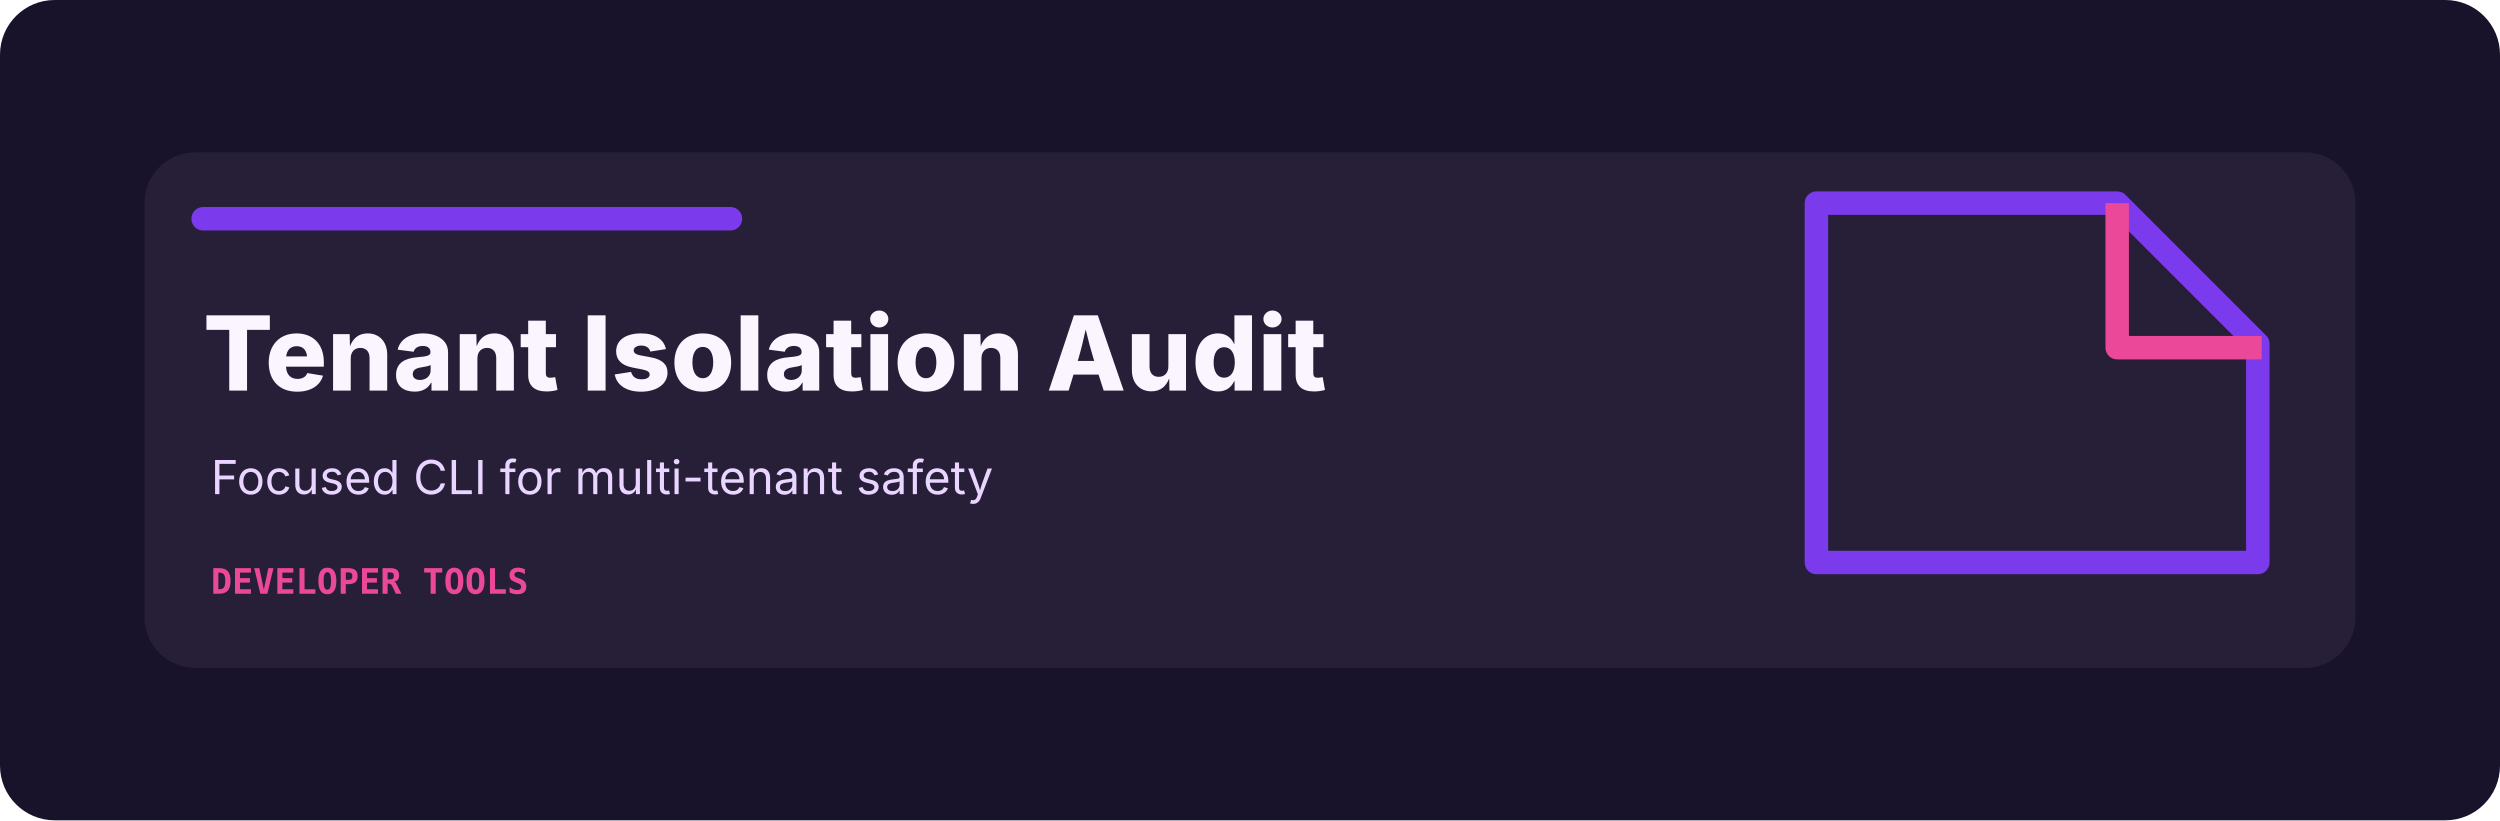
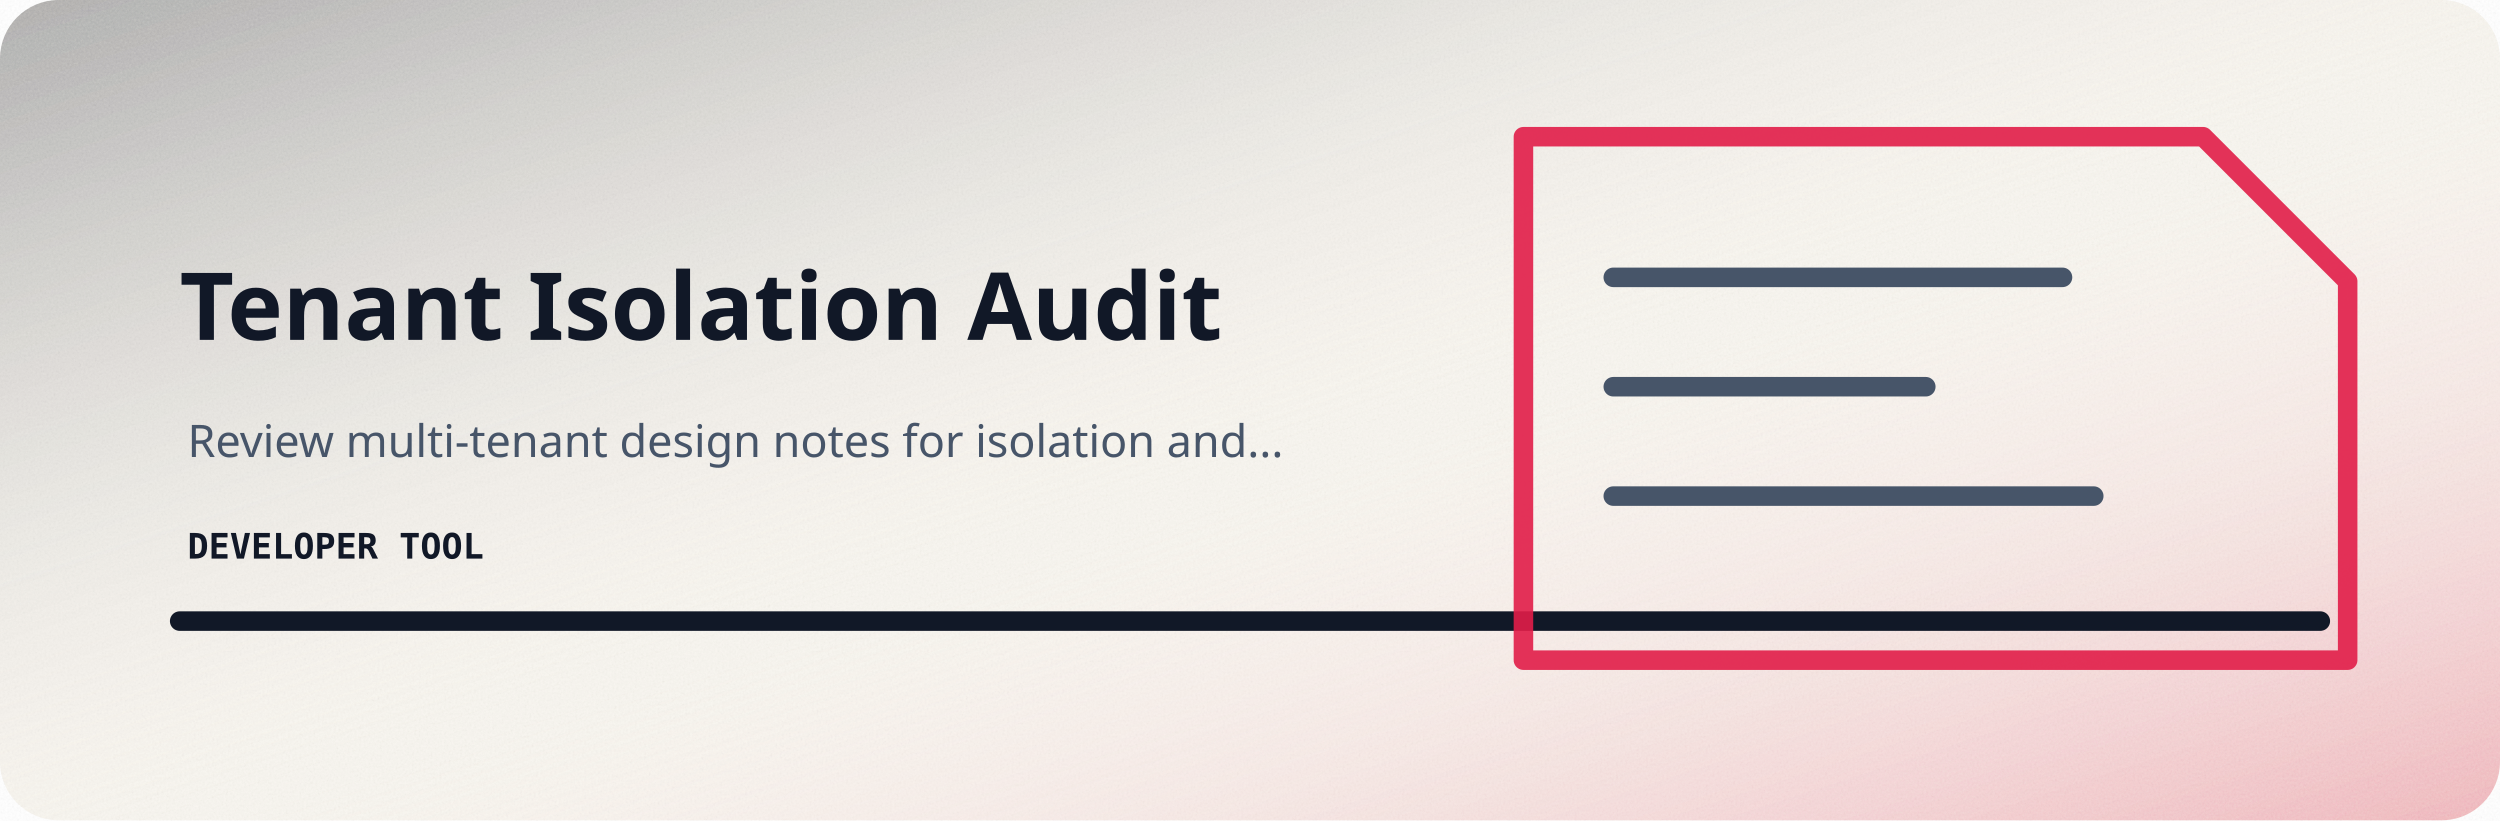
<svg xmlns="http://www.w3.org/2000/svg" width="1280" height="420" viewBox="0 0 1280 420" fill="none" role="img" aria-label="Tenant Isolation Audit cover">
-   <rect width="1280" height="420" rx="28" fill="#18122b" />
-   <rect x="74" y="78" width="1132" height="264" rx="26" fill="#faf5ff" opacity=".06" />
-   <path d="M104 112h270" stroke="#7c3aed" stroke-width="12" stroke-linecap="round" />
-   <text x="104" y="200" fill="#faf5ff" font-family="Inter, ui-sans-serif, system-ui" font-size="53" font-weight="800">Tenant Isolation Audit</text>
-   <text x="108" y="253" fill="#e9d5ff" font-family="Inter, ui-sans-serif, system-ui" font-size="24">Focused CLI for multi-tenant safety</text>
-   <text x="108" y="304" fill="#ec4899" font-family="ui-monospace, SFMono-Regular, Menlo, monospace" font-size="18" font-weight="700">DEVELOPER TOOLS</text>
-   <path d="M930 104h154l72 72v112H930z" fill="none" stroke="#7c3aed" stroke-width="12" stroke-linejoin="round" />
-   <path d="M1084 104v74h74" fill="none" stroke="#ec4899" stroke-width="12" stroke-linejoin="round" />
+   <defs>
+     <linearGradient id="g" x1="0" x2="1" y1="0" y2="1">
+       <stop offset="0" stop-color="#111827" stop-opacity=".34" />
+       <stop offset=".54" stop-color="#f8f5ef" stop-opacity="0" />
+       <stop offset="1" stop-color="#e11d48" stop-opacity=".30" />
+     </linearGradient>
+     <filter id="grain" x="-20%" y="-20%" width="140%" height="140%">
+       <feTurbulence type="fractalNoise" baseFrequency=".85" numOctaves="2" seed="2" result="noise" />
+       <feColorMatrix type="saturate" values="0" />
+       <feComponentTransfer>
+         <feFuncA type="table" tableValues="0 .10" />
+       </feComponentTransfer>
+       <feBlend mode="soft-light" in2="SourceGraphic" />
+     </filter>
+   </defs>
+   <rect width="1280" height="420" rx="30" fill="#f8f5ef" />
+   <rect width="1280" height="420" rx="30" fill="url(#g)" filter="url(#grain)" />
+   <path d="M92 318h1096" stroke="#111827" stroke-width="10" stroke-linecap="round" />
+   <path d="M780 70h348l74 74v194H780z" fill="none" stroke="#e11d48" stroke-width="10" stroke-linejoin="round" opacity=".9" />
+   <path d="M826 142h230M826 198h160M826 254h246" stroke="#475569" stroke-width="10" stroke-linecap="round" />
+   <text x="92" y="174" fill="#111827" font-family="Sora, ui-sans-serif, system-ui" font-size="48" font-weight="850">Tenant Isolation Audit</text>
+   <text x="96" y="234" fill="#475569" font-family="Sora, ui-sans-serif, system-ui" font-size="23">Review multi-tenant design notes for isolation and...</text>
+   <text x="96" y="286" fill="#111827" font-family="ui-monospace, SFMono-Regular, Menlo, monospace" font-size="18" font-weight="800">DEVELOPER TOOL</text>
</svg>
